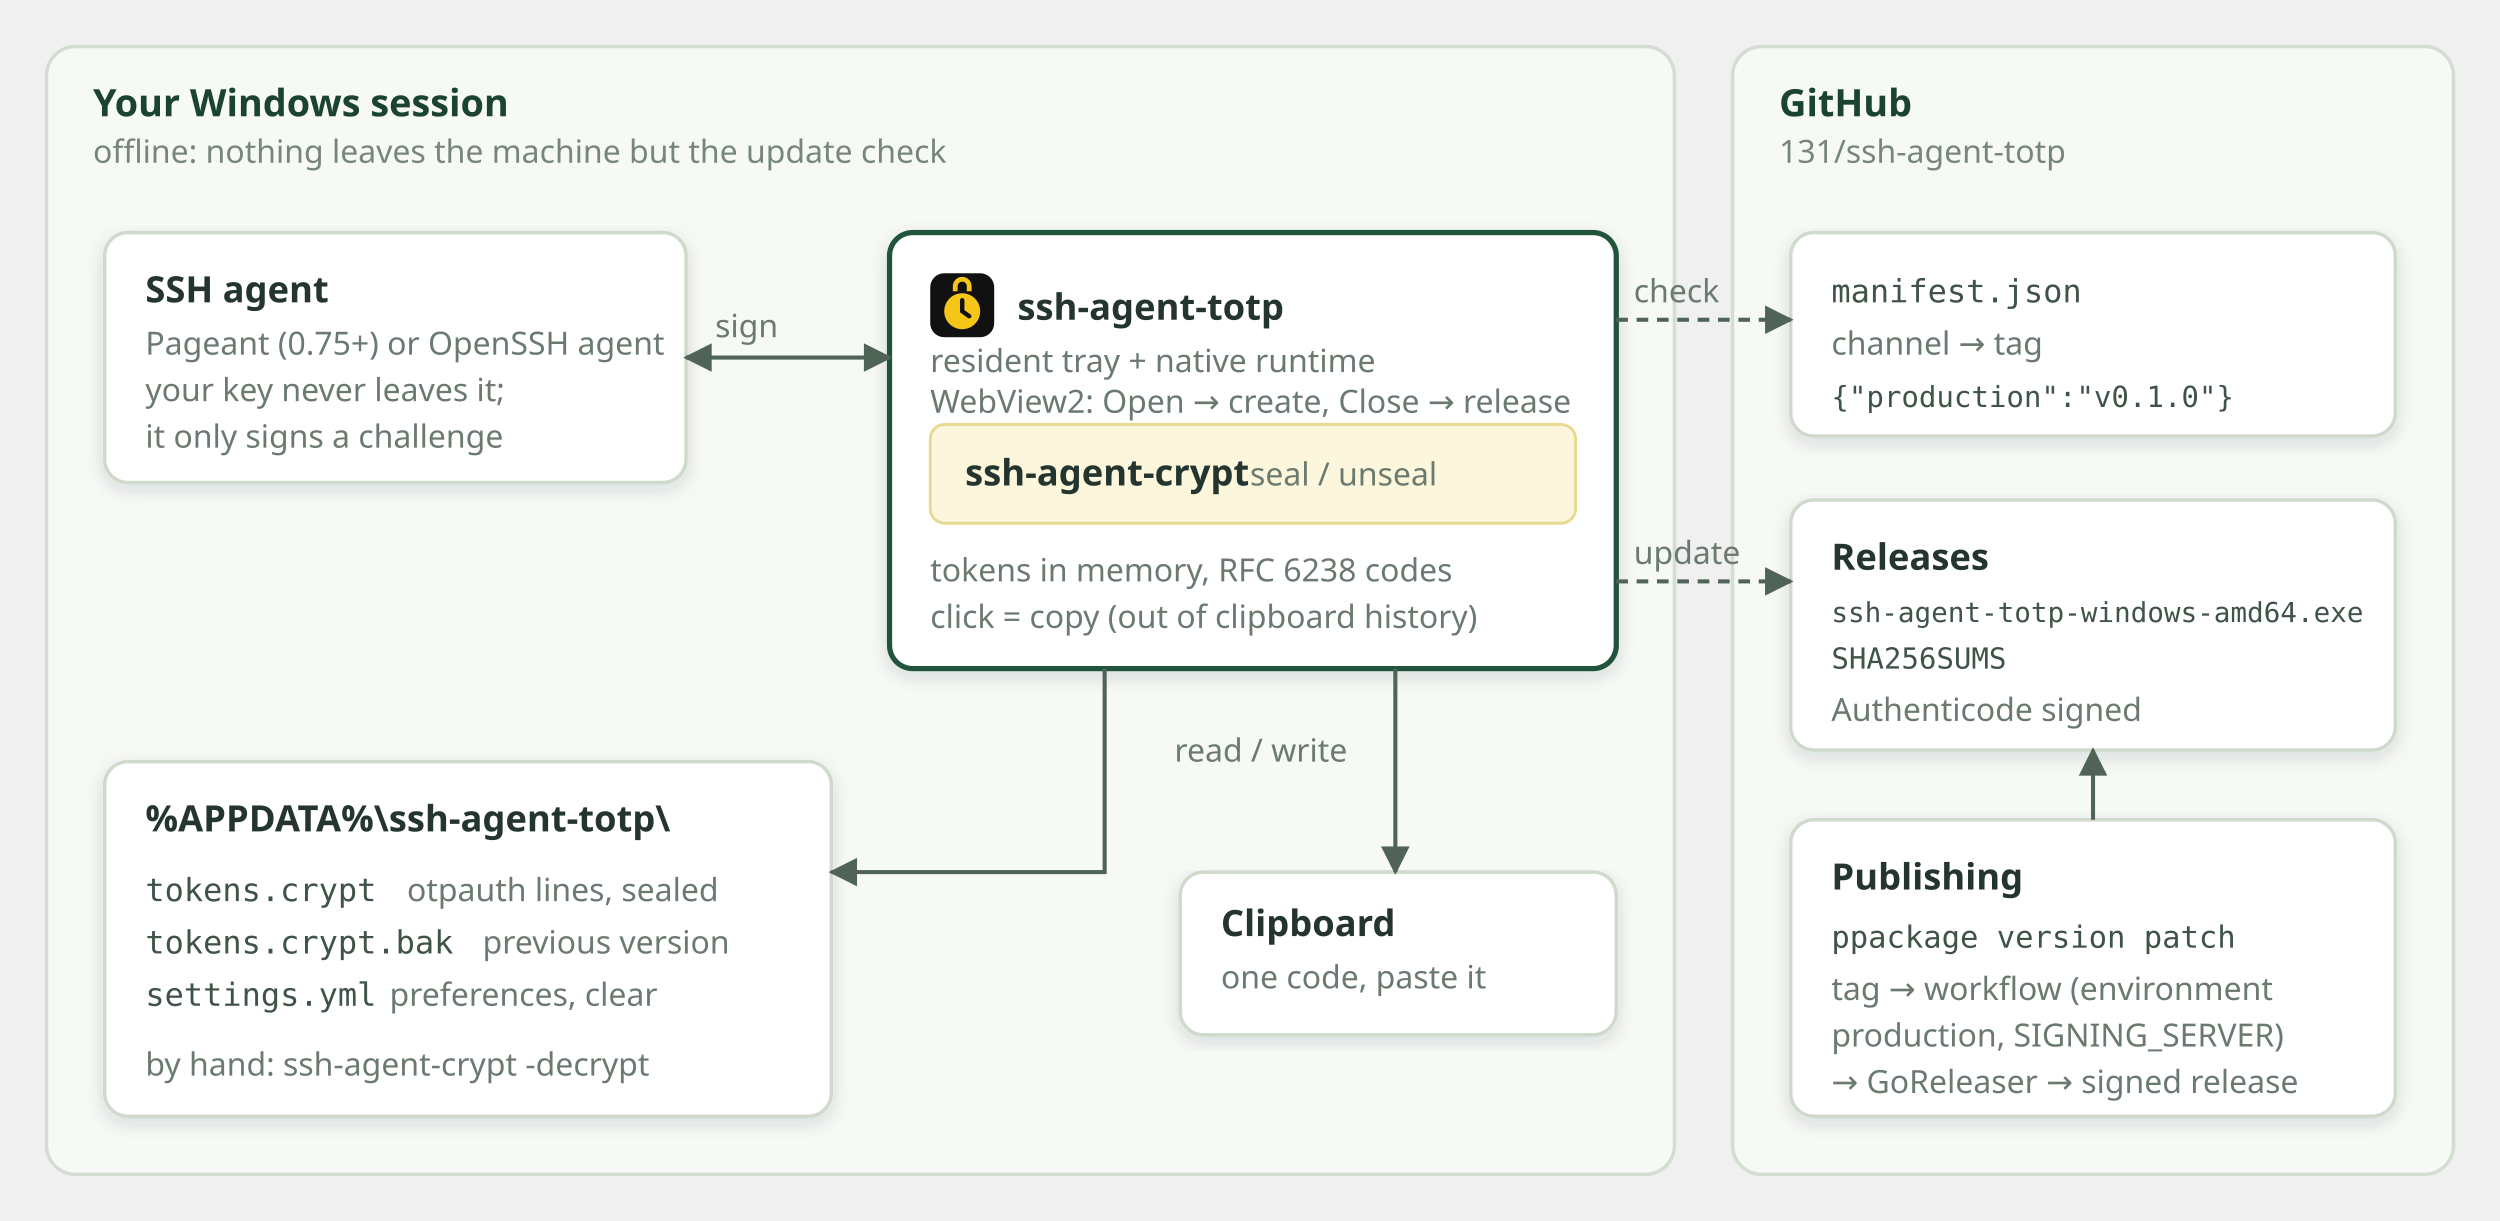
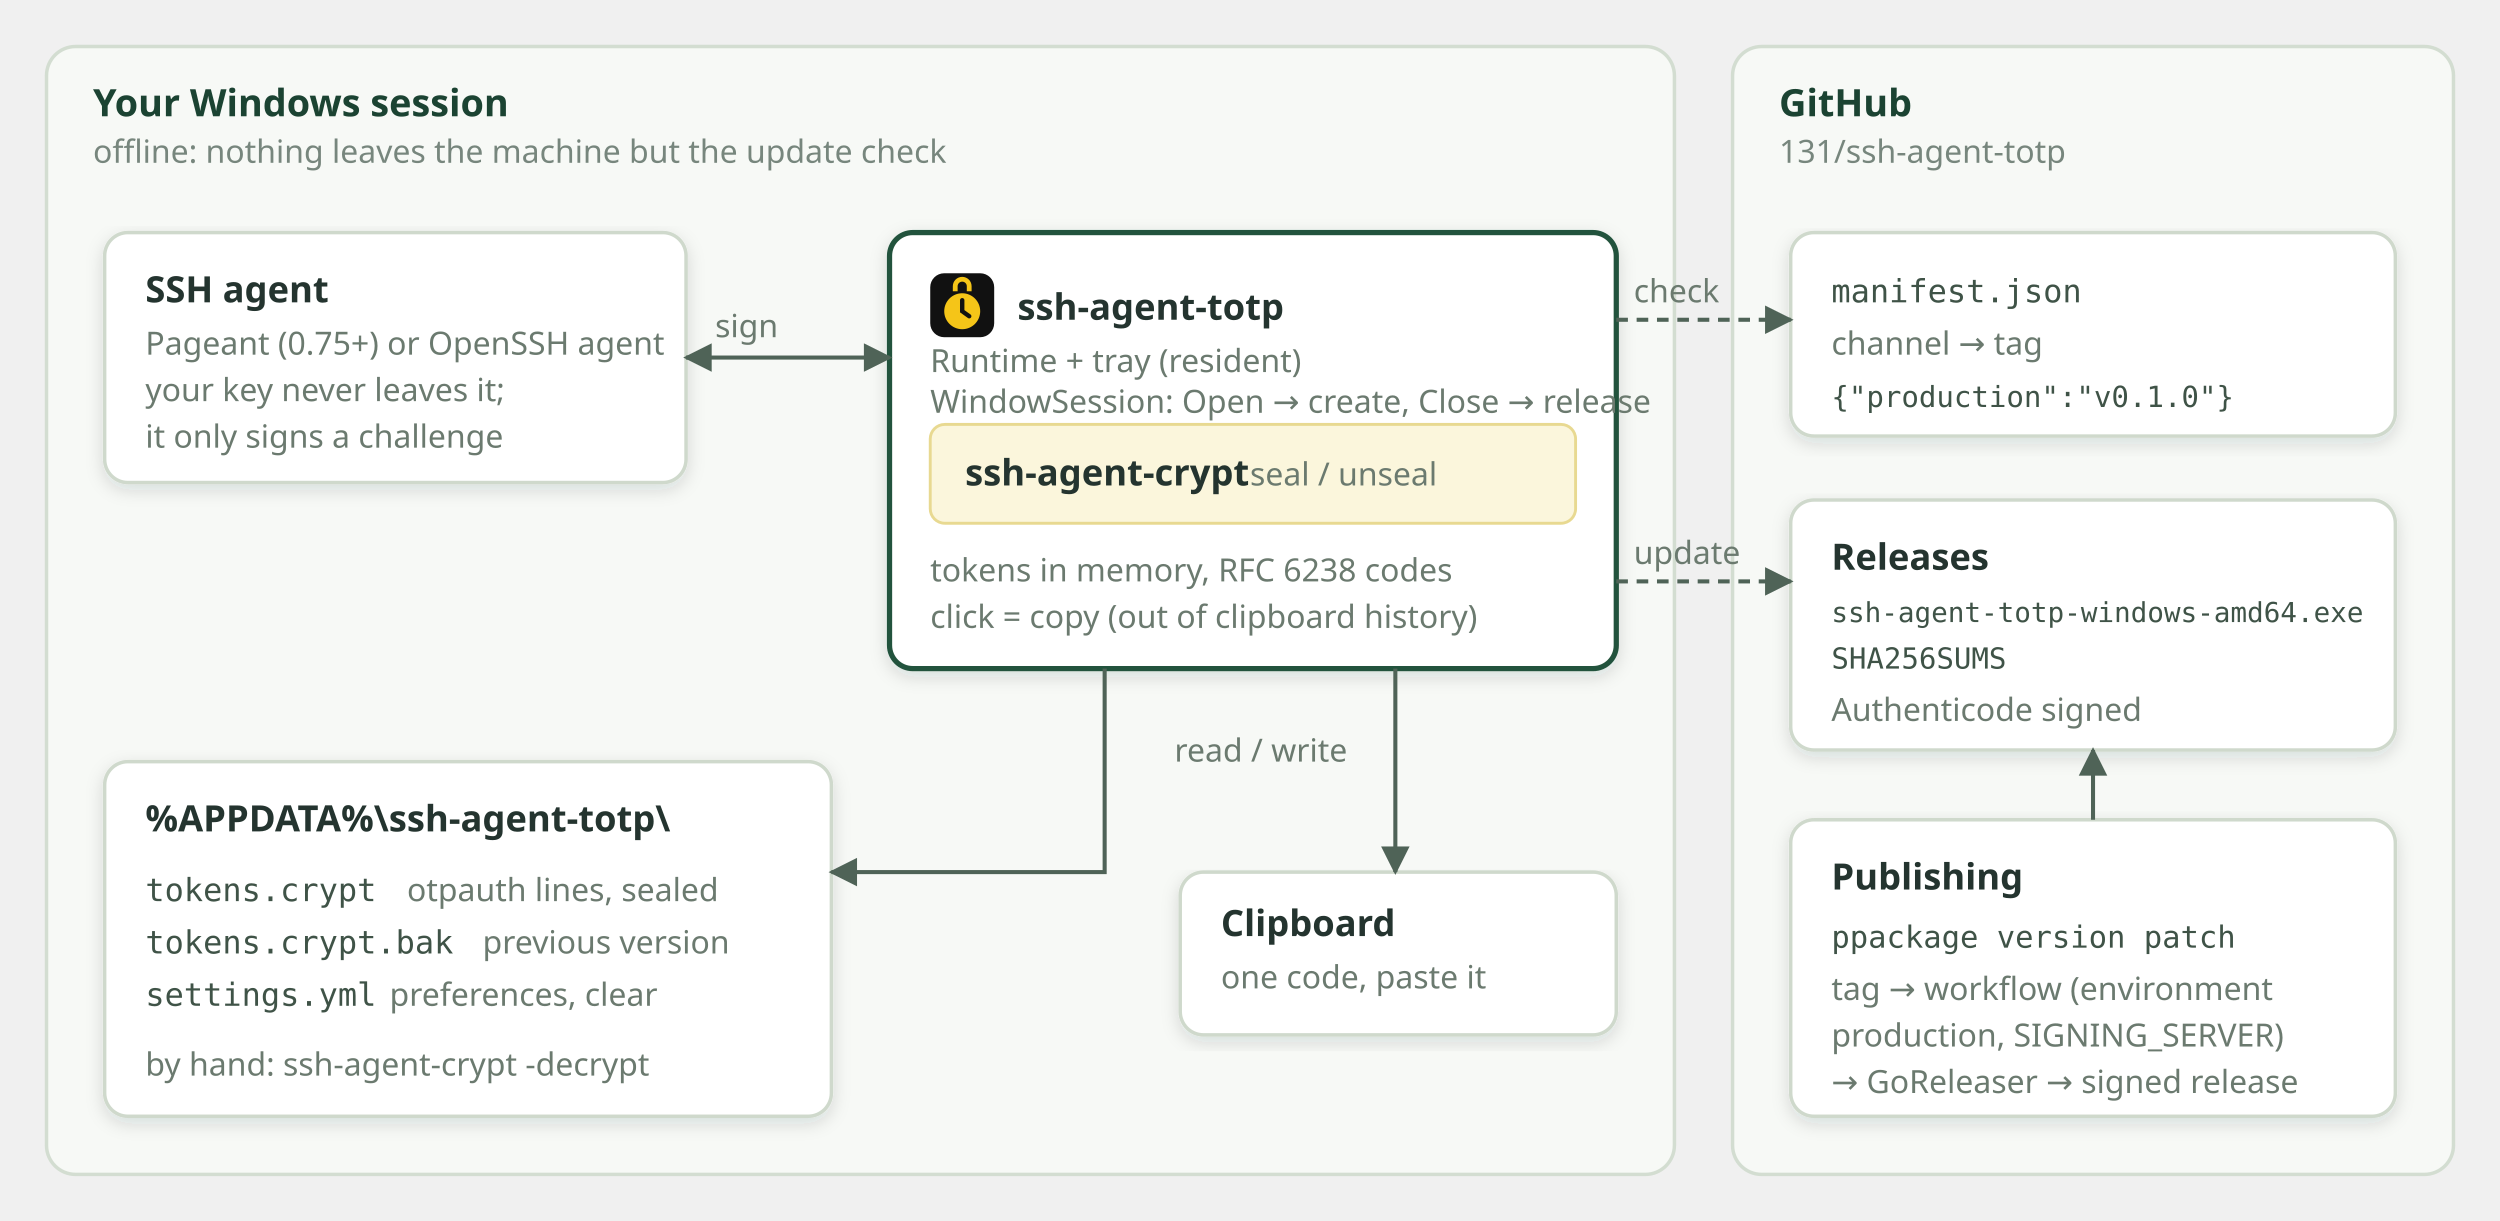
<svg xmlns="http://www.w3.org/2000/svg" width="860" height="420" viewBox="0 0 860 420" font-family="Segoe UI, system-ui, sans-serif" font-size="12" fill="#24342f">
  <defs>
    <marker id="arr" viewBox="0 0 10 10" refX="9" refY="5" markerWidth="7" markerHeight="7" orient="auto-start-reverse">
      <path d="M0 0L10 5L0 10z" fill="#4f6357" />
    </marker>
    <filter id="sh" x="-5%" y="-5%" width="110%" height="115%">
      <feDropShadow dx="0" dy="2" stdDeviation="3" flood-color="#12322a" flood-opacity=".14" />
    </filter>
  </defs>
  <style>.zone{fill:#f7f9f6;stroke:#d3ddd1;stroke-width:1.2}.zt{font-size:13px;font-weight:700;fill:#1b4332}.zs{font-size:11px;fill:#77867d}.box{fill:#fff;stroke:#cfd9cc;stroke-width:1.2}.hero{fill:#fff;stroke:#24533c;stroke-width:1.8}.t{font-size:12.5px;font-weight:700}.s{font-size:11px;fill:#6b7a6f}.m{font-family:Consolas,ui-monospace,monospace;font-size:11px;fill:#3f5347}.l{stroke:#4f6357;stroke-width:1.4;fill:none}.d{stroke-dasharray:4 3}</style>
  <rect class="zone" x="16" y="16" width="560" height="388" rx="10" />
  <text class="zt" x="32" y="40">Your Windows session</text>
  <text class="zs" x="32" y="56">offline: nothing leaves the machine but the update check</text>
  <rect class="zone" x="596" y="16" width="248" height="388" rx="10" />
  <text class="zt" x="612" y="40">GitHub</text>
  <text class="zs" x="612" y="56">131/ssh-agent-totp</text>
  <g filter="url(#sh)">
    <rect class="box" x="36" y="80" width="200" height="86" rx="8" />
  </g>
  <text class="t" x="50" y="104">SSH agent</text>
  <text class="s" x="50" y="122">Pageant (0.75+) or OpenSSH agent</text>
  <text class="s" x="50" y="138">your key never leaves it;</text>
  <text class="s" x="50" y="154">it only signs a challenge</text>
  <g filter="url(#sh)">
    <rect class="hero" x="306" y="80" width="250" height="150" rx="8" />
  </g>
  <g transform="translate(320 94) scale(0.6875)">
    <rect width="32" height="32" rx="7" fill="#111" />
    <path d="M12.5 9V6.5a3.5 3.5 0 0 1 7 0V9" fill="none" stroke="#f5c518" stroke-width="2.4" />
    <circle cx="16" cy="19" r="9" fill="#f5c518" />
    <path d="M16 13.5V19l3.5 2.5" fill="none" stroke="#111" stroke-width="2.2" stroke-linecap="round" />
  </g>
  <text class="t" x="350" y="110">ssh-agent-totp</text>
-   <text class="s" x="320" y="128">resident tray + native runtime</text>
-   <text class="s" x="320" y="142">WebView2: Open → create, Close → release</text>
+   <text class="s" x="320" y="128">Runtime + tray (resident)</text>
+   <text class="s" x="320" y="142">WindowSession: Open → create, Close → release</text>
  <rect x="320" y="146" width="222" height="34" rx="5" fill="#fbf6dc" stroke="#e8d991" />
  <text class="t" x="332" y="167" font-size="11.5">ssh-agent-crypt</text>
  <text class="s" x="430" y="167">seal / unseal</text>
  <text class="s" x="320" y="200">tokens in memory, RFC 6238 codes</text>
  <text class="s" x="320" y="216">click = copy (out of clipboard history)</text>
  <path class="l" d="M236 123H306" marker-start="url(#arr)" marker-end="url(#arr)" />
  <text class="s" x="246" y="116">sign</text>
  <g filter="url(#sh)">
    <rect class="box" x="36" y="262" width="250" height="122" rx="8" />
  </g>
  <text class="t" x="50" y="286">%APPDATA%\ssh-agent-totp\</text>
  <text class="m" x="50" y="310">tokens.crypt</text>
  <text class="s" x="140" y="310">otpauth lines, sealed</text>
  <text class="m" x="50" y="328">tokens.crypt.bak</text>
  <text class="s" x="166" y="328">previous version</text>
  <text class="m" x="50" y="346">settings.yml</text>
  <text class="s" x="134" y="346">preferences, clear</text>
  <text class="s" x="50" y="370">by hand: ssh-agent-crypt -decrypt</text>
  <path class="l" d="M380 230V300H286" marker-end="url(#arr)" />
  <text class="s" x="404" y="262">read / write</text>
  <g filter="url(#sh)">
    <rect class="box" x="406" y="300" width="150" height="56" rx="8" />
  </g>
  <text class="t" x="420" y="322">Clipboard</text>
  <text class="s" x="420" y="340">one code, paste it</text>
  <path class="l" d="M480 230V300" marker-end="url(#arr)" />
  <g filter="url(#sh)">
    <rect class="box" x="616" y="80" width="208" height="70" rx="8" />
  </g>
  <text class="m" x="630" y="104">manifest.json</text>
  <text class="s" x="630" y="122">channel → tag</text>
  <text class="m" x="630" y="140" style="font-size:10px">{"production":"v0.1.0"}</text>
  <g filter="url(#sh)">
    <rect class="box" x="616" y="172" width="208" height="86" rx="8" />
  </g>
  <text class="t" x="630" y="196">Releases</text>
  <text class="m" x="630" y="214" style="font-size:9.5px" textLength="178" lengthAdjust="spacingAndGlyphs">ssh-agent-totp-windows-amd64.exe</text>
  <text class="m" x="630" y="230" style="font-size:10px">SHA256SUMS</text>
  <text class="s" x="630" y="248">Authenticode signed</text>
  <g filter="url(#sh)">
    <rect class="box" x="616" y="282" width="208" height="102" rx="8" />
  </g>
  <text class="t" x="630" y="306">Publishing</text>
  <text class="m" x="630" y="326" style="font-size:10.5px">ppackage version patch</text>
  <text class="s" x="630" y="344">tag → workflow (environment</text>
  <text class="s" x="630" y="360">production, SIGNING_SERVER)</text>
  <text class="s" x="630" y="376">→ GoReleaser → signed release</text>
  <path class="l" d="M720 282V258" marker-end="url(#arr)" />
  <path class="l d" d="M556 110H616" marker-end="url(#arr)" />
  <path class="l d" d="M556 200H616" marker-end="url(#arr)" />
  <text class="s" x="562" y="104">check</text>
  <text class="s" x="562" y="194">update</text>
</svg>
